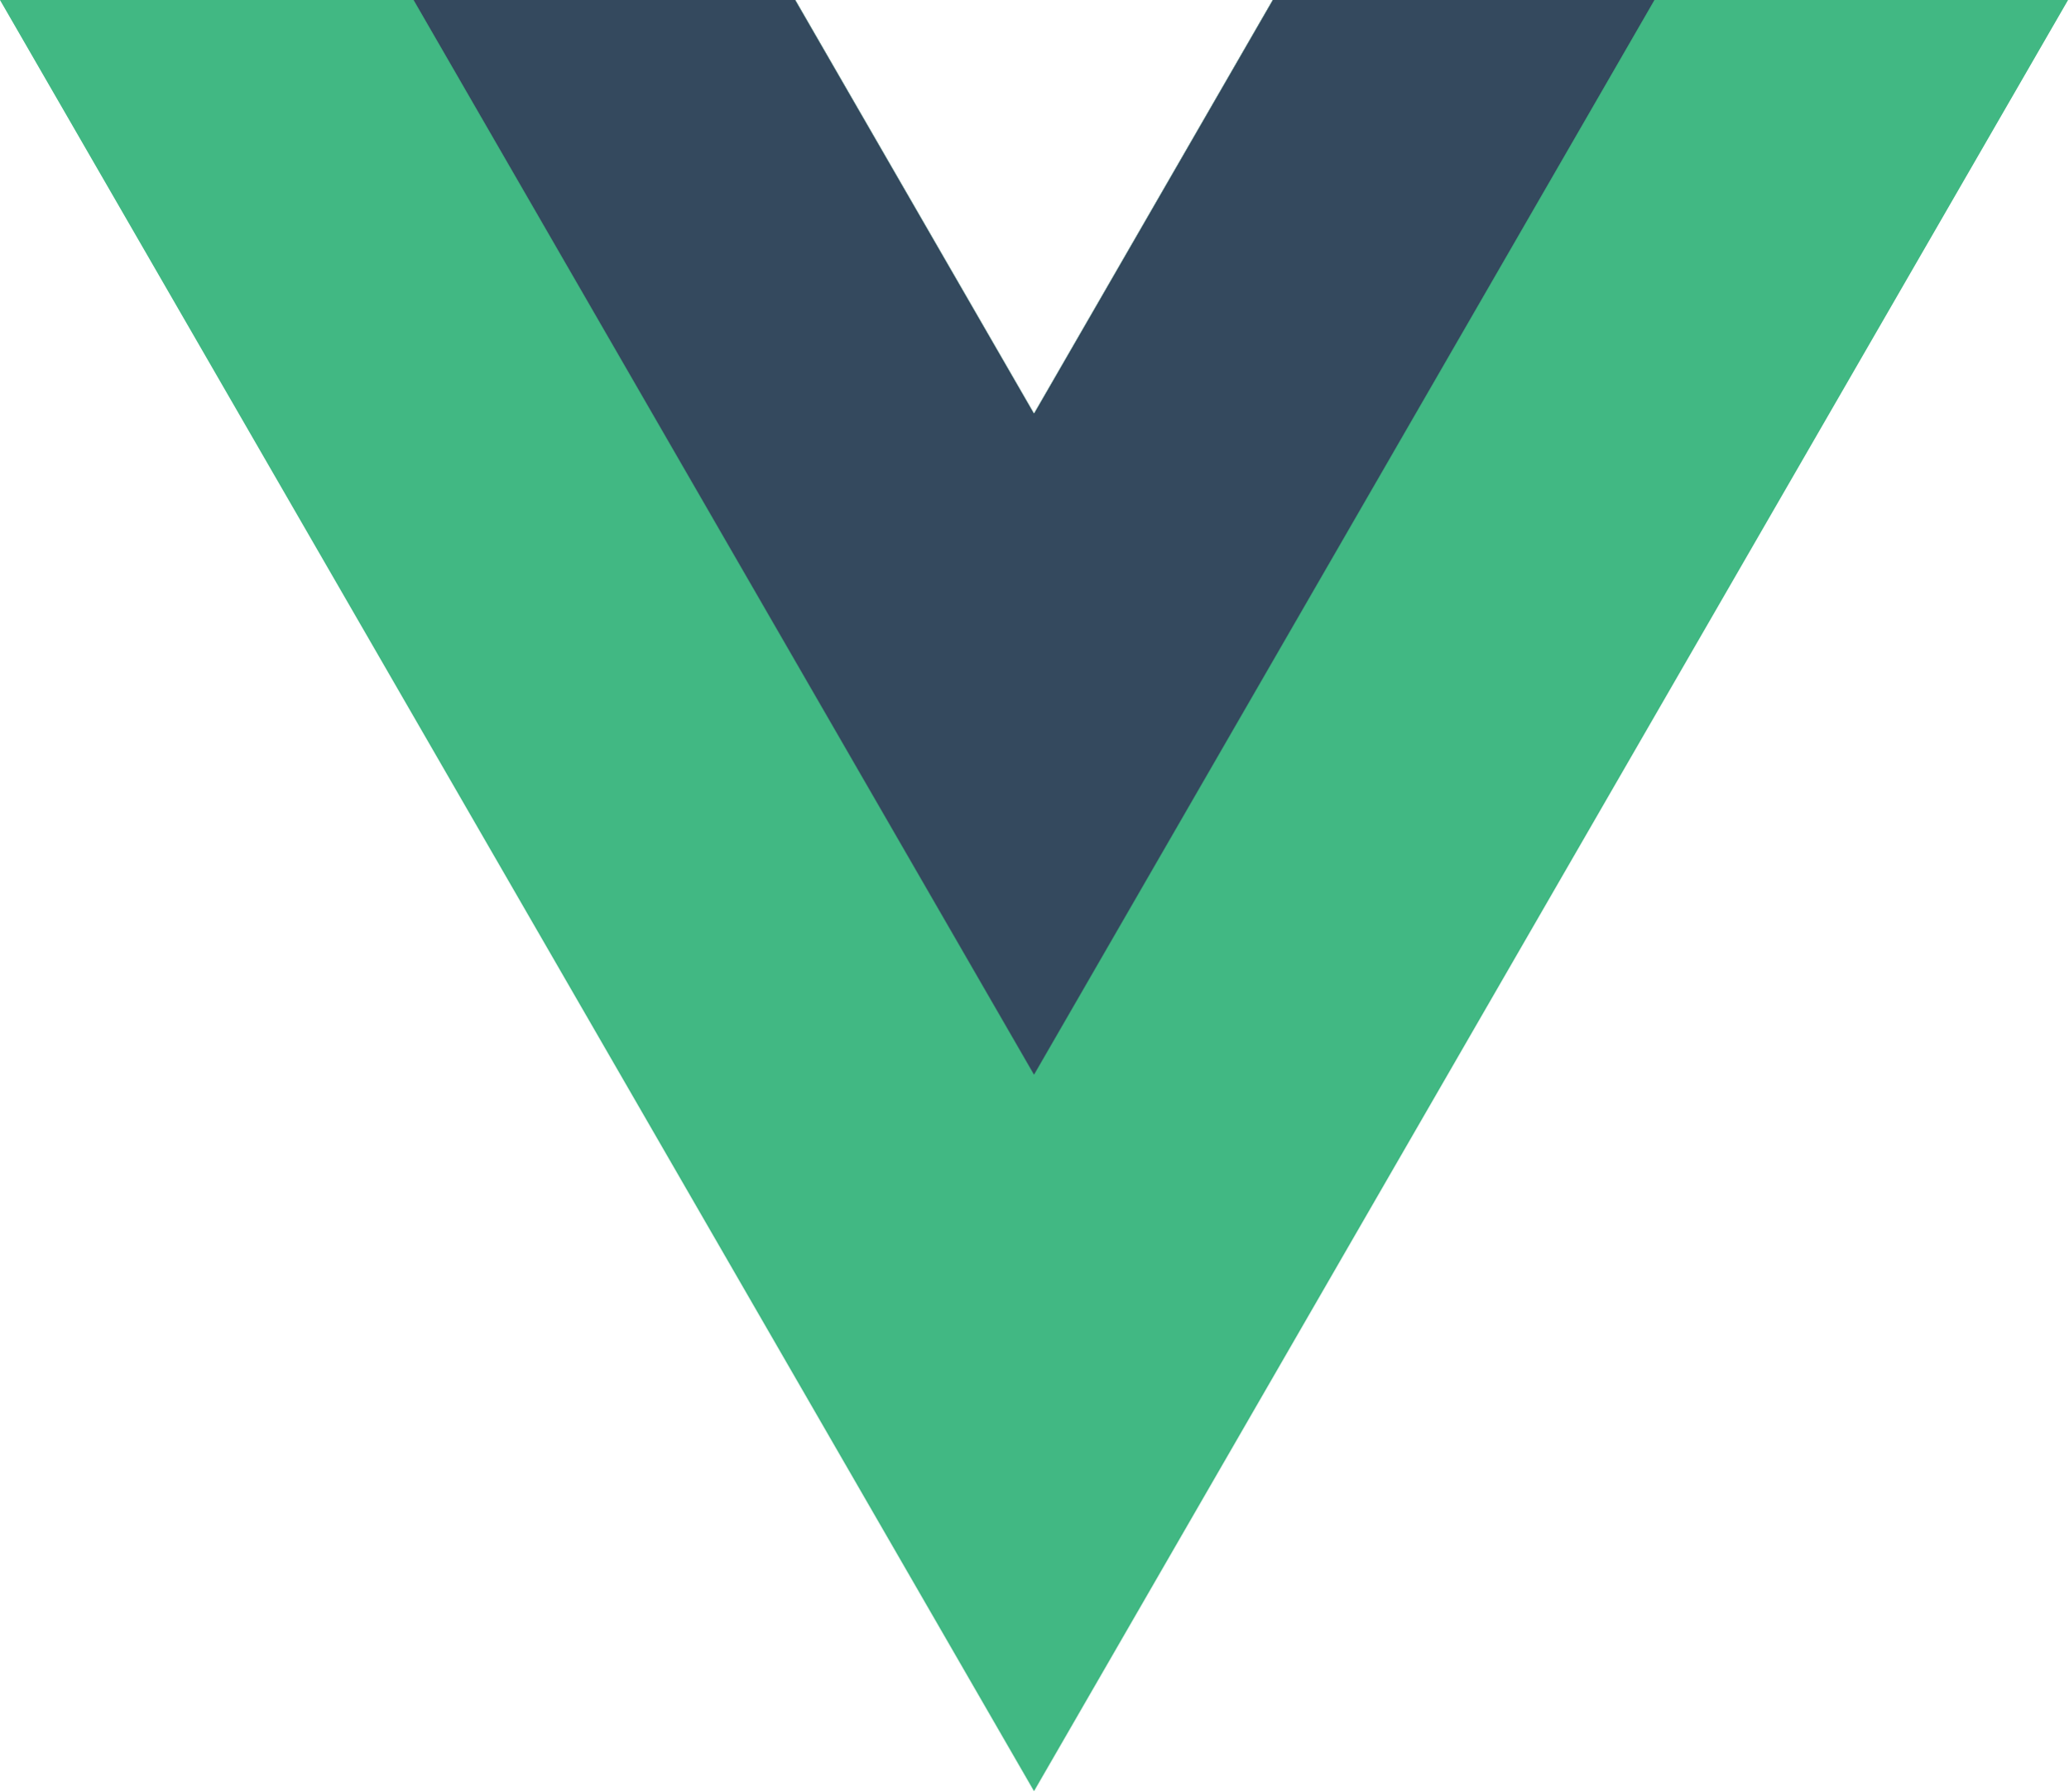
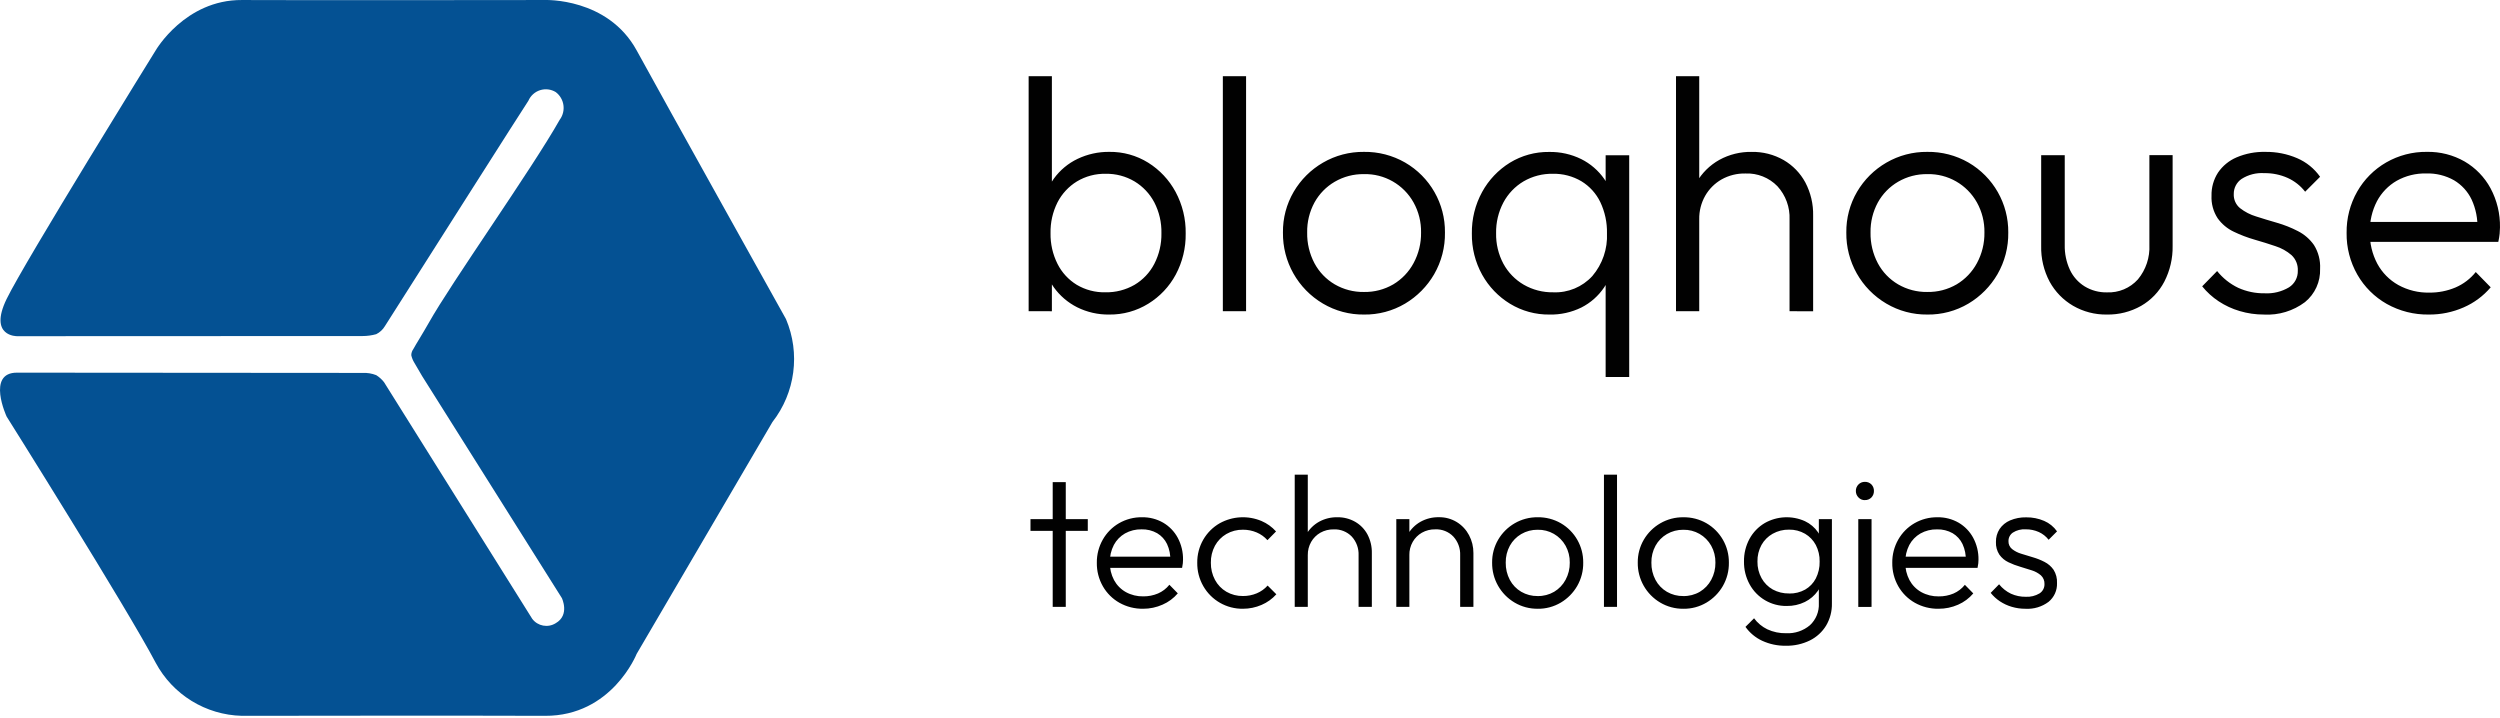
- <svg xmlns="http://www.w3.org/2000/svg" viewBox="0 0 261.76 226.69">
-   <path d="M161.096.001l-30.225 52.351L100.647.001H-.005l130.877 226.688L261.749.001z" fill="#41b883" />
-   <path d="M161.096.001l-30.225 52.351L100.647.001H52.346l78.526 136.01L209.398.001z" fill="#34495e" />
+ <svg xmlns="http://www.w3.org/2000/svg" viewBox="0 0 1024 294">
+   <g id="Group_139" data-name="Group 139" transform="translate(-680.689 -475.87)">
+     <path id="Path_1" data-name="Path 1" d="M8.88,120.333l55.613-94.97S74.6-.147,102.059,0,226.182,0,226.182,0A41.2,41.2,0,0,1,261.5,21.751c11.658,22.209,61.051,100.842,61.051,100.842s8.362,18.051-4.311,17.97c-4.964-.031-141.506-.107-141.506-.107a13.439,13.439,0,0,1-5.571-.913,12.291,12.291,0,0,1-3.194-2.872L107.258,39.73a7.225,7.225,0,0,0-9.612-1.791C91.778,41.3,95.12,48.225,95.12,48.225l57.225,90.914c.163.286,3.23,5.526,3.23,5.526a9.822,9.822,0,0,1,1.23,3.061,4.342,4.342,0,0,1-.847,2.5c-1.1,2.041-3.679,6.077-6.372,10.821-9.036,16.174-42.271,63.026-53.572,83.087a8.128,8.128,0,0,0,1.617,11.352,7.781,7.781,0,0,0,11.2-3.546c.969-1.316,46.97-73.725,58.791-92.348a8.536,8.536,0,0,1,3.546-3.27,20.719,20.719,0,0,1,5.571-.76l141.506-.061s11.816-.24,4.311,15.225S261.5,272.553,261.5,272.553s-12.01,20.776-35.322,20.643-124.128,0-124.128,0-25.714,1.02-37.567-20.643S3.324,162.512,3.324,162.512A41.959,41.959,0,0,1,8.88,120.333Z" transform="translate(1005.951 769.073) rotate(180)" fill="#045193" />
+     <g id="Group_1" data-name="Group 1" transform="translate(1102.021 507.076)">
+       <path id="Path_119" data-name="Path 119" d="M37.585,52.321A28.541,28.541,0,0,1,24.4,49.331a26.332,26.332,0,0,1-9.587-8.225,25.73,25.73,0,0,1-4.556-12.168V8.949A25.51,25.51,0,0,1,14.881-3.363a25.571,25.571,0,0,1,9.725-8.092A29.474,29.474,0,0,1,37.59-14.312,29.4,29.4,0,0,1,53.5-9.893,32.021,32.021,0,0,1,64.723,2.071a34.842,34.842,0,0,1,4.148,17.066,34.633,34.633,0,0,1-4.082,16.837,31.454,31.454,0,0,1-11.225,11.9A29.74,29.74,0,0,1,37.585,52.321Zm-1.633-9.112a23.041,23.041,0,0,0,11.964-3.061,21.373,21.373,0,0,0,8.092-8.566A26.413,26.413,0,0,0,58.932,19,26.311,26.311,0,0,0,56.009,6.357,21.975,21.975,0,0,0,47.917-2.21,22.393,22.393,0,0,0,36.085-5.337,22.041,22.041,0,0,0,24.325-2.21a21.643,21.643,0,0,0-7.954,8.566A26.822,26.822,0,0,0,13.513,19a26.929,26.929,0,0,0,2.857,12.577,21.209,21.209,0,0,0,7.888,8.566A22.056,22.056,0,0,0,35.952,43.209ZM4.544,50.959V-45.312h9.52V2.709l-1.9,15.367,1.9,15.755V50.964Zm79.546,0V-45.312h9.515V50.959Zm57.791,1.362a32.235,32.235,0,0,1-16.791-4.49,33.293,33.293,0,0,1-16.383-29.1A32.255,32.255,0,0,1,113.126,2.01a33.092,33.092,0,0,1,11.964-11.9,32.617,32.617,0,0,1,16.791-4.418,32.908,32.908,0,0,1,16.837,4.352,32.677,32.677,0,0,1,16.347,28.684A33.163,33.163,0,0,1,170.647,35.8a33.633,33.633,0,0,1-11.9,12.036A32.143,32.143,0,0,1,141.882,52.321Zm0-9.245a23.01,23.01,0,0,0,12.036-3.128,22.551,22.551,0,0,0,8.3-8.7,25.567,25.567,0,0,0,3.061-12.51,24.424,24.424,0,0,0-3.061-12.306A22.653,22.653,0,0,0,141.882-5.2a23.107,23.107,0,0,0-11.964,3.128,22.291,22.291,0,0,0-8.3,8.5,24.862,24.862,0,0,0-2.99,12.306,25.924,25.924,0,0,0,2.99,12.577,22.031,22.031,0,0,0,8.3,8.643A23.107,23.107,0,0,0,141.882,43.076ZM217.9,52.321A30.332,30.332,0,0,1,201.719,47.9,32.337,32.337,0,0,1,190.3,36a33.735,33.735,0,0,1-4.214-16.837A34.393,34.393,0,0,1,190.3,2.1,32.367,32.367,0,0,1,201.647-9.863a29.985,29.985,0,0,1,16.112-4.418,28.663,28.663,0,0,1,13.123,2.924,25.317,25.317,0,0,1,9.449,8.163,25.056,25.056,0,0,1,4.352,12.168v19.99a27.042,27.042,0,0,1-4.418,12.245,24.689,24.689,0,0,1-9.316,8.225,28.245,28.245,0,0,1-13.056,2.888Zm1.495-9.112a20.5,20.5,0,0,0,16.046-6.663A25.26,25.26,0,0,0,241.428,19,28.362,28.362,0,0,0,238.709,6.29a20.3,20.3,0,0,0-7.75-8.566,22.057,22.057,0,0,0-11.694-3.061A23.01,23.01,0,0,0,207.229-2.21,22.184,22.184,0,0,0,199,6.423,25.924,25.924,0,0,0,196.015,19,25.51,25.51,0,0,0,199,31.51a22.158,22.158,0,0,0,8.3,8.566,23.372,23.372,0,0,0,12.092,3.133ZM240.882,77.9V34.535l1.9-15.638-1.9-15.5V-12.929h9.653V77.888Zm75.327-26.944V13.423A19.046,19.046,0,0,0,311.245-.24a17.24,17.24,0,0,0-13.123-5.214,19.143,19.143,0,0,0-9.791,2.449,18.071,18.071,0,0,0-6.663,6.663,18.877,18.877,0,0,0-2.449,9.653l-4.352-2.449a24.568,24.568,0,0,1,12.582-21.893A26.5,26.5,0,0,1,300.714-14.3a25.424,25.424,0,0,1,13.056,3.332,23.434,23.434,0,0,1,8.908,9.184,27.909,27.909,0,0,1,3.194,13.6V50.979Zm-46.505,0V-45.312h9.515V50.959Zm102.934,1.362a32.235,32.235,0,0,1-16.791-4.49,33.293,33.293,0,0,1-16.383-29.1A32.255,32.255,0,0,1,343.883,2.01a33.092,33.092,0,0,1,11.969-11.9,32.618,32.618,0,0,1,16.791-4.418A32.908,32.908,0,0,1,389.48-9.955,32.75,32.75,0,0,1,405.8,18.734,33.164,33.164,0,0,1,401.378,35.8a33.633,33.633,0,0,1-11.9,12.036,32.143,32.143,0,0,1-16.842,4.485Zm0-9.245a23.01,23.01,0,0,0,12.036-3.128,22.551,22.551,0,0,0,8.3-8.7,25.567,25.567,0,0,0,3.061-12.51A24.424,24.424,0,0,0,392.97,6.428,22.653,22.653,0,0,0,372.638-5.2a23.107,23.107,0,0,0-11.964,3.128,22.291,22.291,0,0,0-8.3,8.5,24.862,24.862,0,0,0-2.99,12.306,25.923,25.923,0,0,0,2.99,12.577,22.031,22.031,0,0,0,8.3,8.643A23.107,23.107,0,0,0,372.638,43.076ZM446.2,52.321a26.816,26.816,0,0,1-13.867-3.6,25.684,25.684,0,0,1-9.587-9.857,29.811,29.811,0,0,1-3.469-14.684V-12.944h9.653V23.79a23.153,23.153,0,0,0,2.107,10.2,16.035,16.035,0,0,0,6.051,6.8,16.918,16.918,0,0,0,9.112,2.449,16.112,16.112,0,0,0,12.709-5.332A20.567,20.567,0,0,0,463.6,23.77V-12.965h9.52V24.158a30.8,30.8,0,0,1-3.4,14.684,24.49,24.49,0,0,1-9.52,9.929A27.485,27.485,0,0,1,446.2,52.321Zm64.317,0a34.357,34.357,0,0,1-9.929-1.429,32.072,32.072,0,0,1-8.633-4.01,29.929,29.929,0,0,1-6.73-6.122l6.122-6.255a24.658,24.658,0,0,0,8.633,6.867A25.347,25.347,0,0,0,510.8,43.617a17.612,17.612,0,0,0,9.995-2.449,7.776,7.776,0,0,0,3.6-6.8,8.163,8.163,0,0,0-2.582-6.393,18.8,18.8,0,0,0-6.6-3.673q-4.01-1.362-8.5-2.653a53.928,53.928,0,0,1-8.566-3.265,17.03,17.03,0,0,1-6.582-5.495,15.6,15.6,0,0,1-2.515-9.245,16.74,16.74,0,0,1,2.653-9.449,17.475,17.475,0,0,1,7.617-6.255,28.362,28.362,0,0,1,11.76-2.245,31.959,31.959,0,0,1,13.056,2.582,22.163,22.163,0,0,1,9.383,7.612L527.4,2.01a18.938,18.938,0,0,0-7.143-5.643A22.664,22.664,0,0,0,510.67-5.6a15.434,15.434,0,0,0-9.316,2.378,7.372,7.372,0,0,0-3.194,6.189,7.056,7.056,0,0,0,2.582,5.781,20.055,20.055,0,0,0,6.6,3.4q4.01,1.291,8.5,2.582a46.842,46.842,0,0,1,8.566,3.4,17.929,17.929,0,0,1,6.6,5.709,16.7,16.7,0,0,1,2.515,9.725,16.8,16.8,0,0,1-6.189,13.663,25.618,25.618,0,0,1-16.806,5.1Zm67.582,0a34.184,34.184,0,0,1-17.271-4.352A32.1,32.1,0,0,1,548.8,36a33.505,33.505,0,0,1-4.418-17.133,33.276,33.276,0,0,1,4.352-16.929,32.041,32.041,0,0,1,11.832-11.9,32.653,32.653,0,0,1,16.725-4.352,29.959,29.959,0,0,1,15.434,3.944A28.311,28.311,0,0,1,603.328.581a32.724,32.724,0,0,1,3.877,16.112q0,1.087-.138,2.515a29.586,29.586,0,0,1-.546,3.332H551.18V14.377h50.174l-3.4,2.99A26.088,26.088,0,0,0,595.578,5.2a18.424,18.424,0,0,0-7.209-7.888,21.847,21.847,0,0,0-11.352-2.786,23.724,23.724,0,0,0-12.1,2.99,21.128,21.128,0,0,0-8.092,8.362A26.21,26.21,0,0,0,553.9,18.591a26.418,26.418,0,0,0,3.061,12.918,21.975,21.975,0,0,0,8.566,8.7,25.3,25.3,0,0,0,12.714,3.128,26.877,26.877,0,0,0,10.74-2.107,21.383,21.383,0,0,0,8.3-6.321l6.122,6.255a30.47,30.47,0,0,1-11.082,8.225A34.664,34.664,0,0,1,578.1,52.321Z" transform="translate(-4.544 45.312)" fill="#010101" />
+       <path id="Path_118" data-name="Path 118" d="M10,28.665V-22.427h5.352V28.665ZM.9-2.467V-7.284H24.37v4.816ZM47.023,29.426a19.225,19.225,0,0,1-9.694-2.449,18.056,18.056,0,0,1-6.77-6.73,18.847,18.847,0,0,1-2.485-9.638,18.72,18.72,0,0,1,2.449-9.52,18.026,18.026,0,0,1,6.633-6.694,18.367,18.367,0,0,1,9.408-2.449,16.837,16.837,0,0,1,8.674,2.219A15.924,15.924,0,0,1,61.2.323,18.408,18.408,0,0,1,63.38,9.385q0,.612-.077,1.413A16.63,16.63,0,0,1,63,12.67H31.875V8.079H60.084L58.171,9.762a14.673,14.673,0,0,0-1.337-6.847,10.362,10.362,0,0,0-4.056-4.439A12.291,12.291,0,0,0,46.41-3.1,13.347,13.347,0,0,0,39.6-1.416a11.883,11.883,0,0,0-4.551,4.7,14.745,14.745,0,0,0-1.643,7.143A14.862,14.862,0,0,0,35.13,17.7a12.362,12.362,0,0,0,4.816,4.893,14.23,14.23,0,0,0,7.143,1.76,15.117,15.117,0,0,0,6.041-1.184,12.026,12.026,0,0,0,4.663-3.571l3.444,3.52A17.138,17.138,0,0,1,55,27.742a19.5,19.5,0,0,1-7.98,1.689Zm40.919,0a18.4,18.4,0,0,1-16.25-9.255,18.7,18.7,0,0,1-2.485-9.561,18.5,18.5,0,0,1,2.485-9.52,18.225,18.225,0,0,1,6.73-6.694,19.625,19.625,0,0,1,17.092-.918,16.862,16.862,0,0,1,5.964,4.286l-3.52,3.571A12.321,12.321,0,0,0,93.518-1.84a14.082,14.082,0,0,0-5.582-1.107,13.148,13.148,0,0,0-6.806,1.76,12.541,12.541,0,0,0-4.663,4.781,14.143,14.143,0,0,0-1.684,7,14.423,14.423,0,0,0,1.684,7,12.393,12.393,0,0,0,4.663,4.857,13.148,13.148,0,0,0,6.806,1.76A14.286,14.286,0,0,0,93.594,23.1a12.321,12.321,0,0,0,4.439-3.173L101.6,23.5a17.087,17.087,0,0,1-6.082,4.362,19.056,19.056,0,0,1-7.582,1.566Zm47.347-.765V7.548A10.714,10.714,0,0,0,132.5-.141a9.694,9.694,0,0,0-7.383-2.944,10.77,10.77,0,0,0-5.505,1.378,10.163,10.163,0,0,0-3.75,3.75,10.618,10.618,0,0,0-1.378,5.429l-2.449-1.378A13.824,13.824,0,0,1,119.11-6.217a14.9,14.9,0,0,1,7.459-1.837,14.286,14.286,0,0,1,7.342,1.872,13.184,13.184,0,0,1,5.01,5.163,15.7,15.7,0,0,1,1.8,7.653V28.665Zm-26.158,0V-25.488h5.352V28.665Zm67.766,0V7.548a10.714,10.714,0,0,0-2.791-7.689A9.694,9.694,0,0,0,166.717-3.1a10.77,10.77,0,0,0-5.505,1.378,10.163,10.163,0,0,0-3.75,3.75,10.618,10.618,0,0,0-1.378,5.429l-2.449-1.378a13.824,13.824,0,0,1,7.077-12.311,14.9,14.9,0,0,1,7.459-1.837,13.663,13.663,0,0,1,7.342,1.99,13.868,13.868,0,0,1,5.01,5.352,15.342,15.342,0,0,1,1.8,7.342V28.645Zm-26.158,0V-7.284h5.352V28.665Zm57.9.765A18.133,18.133,0,0,1,199.2,26.9a18.721,18.721,0,0,1-9.214-16.367,18.143,18.143,0,0,1,2.485-9.408A18.612,18.612,0,0,1,199.2-5.57a18.367,18.367,0,0,1,9.444-2.485,18.51,18.51,0,0,1,9.485,2.449A18.421,18.421,0,0,1,227.3,10.533a18.638,18.638,0,0,1-2.485,9.6,18.918,18.918,0,0,1-6.694,6.77,18.077,18.077,0,0,1-9.485,2.531Zm0-5.2a12.944,12.944,0,0,0,6.77-1.76,12.684,12.684,0,0,0,4.663-4.893,14.382,14.382,0,0,0,1.719-7.036,13.74,13.74,0,0,0-1.719-6.924,12.737,12.737,0,0,0-11.434-6.541,13,13,0,0,0-6.73,1.76,12.541,12.541,0,0,0-4.663,4.781,13.985,13.985,0,0,0-1.684,6.924,14.582,14.582,0,0,0,1.684,7.077,12.393,12.393,0,0,0,4.663,4.857,13,13,0,0,0,6.73,1.755Zm27.153,4.439V-25.488h5.352V28.665Zm32.505.765a18.133,18.133,0,0,1-9.444-2.526,18.721,18.721,0,0,1-9.214-16.367,18.143,18.143,0,0,1,2.485-9.408,18.612,18.612,0,0,1,6.73-6.694A18.367,18.367,0,0,1,268.3-8.049,18.51,18.51,0,0,1,277.784-5.6a18.421,18.421,0,0,1,9.179,16.138,18.638,18.638,0,0,1-2.485,9.6,18.919,18.919,0,0,1-6.694,6.77,18.077,18.077,0,0,1-9.485,2.526Zm0-5.2a12.944,12.944,0,0,0,6.77-1.76,12.684,12.684,0,0,0,4.663-4.893,14.382,14.382,0,0,0,1.719-7.036,13.74,13.74,0,0,0-1.719-6.924A12.736,12.736,0,0,0,268.3-2.922a13,13,0,0,0-6.73,1.76,12.541,12.541,0,0,0-4.663,4.781,13.985,13.985,0,0,0-1.684,6.924,14.581,14.581,0,0,0,1.684,7.077,12.393,12.393,0,0,0,4.663,4.857,13,13,0,0,0,6.73,1.75Zm41.99,20.347a22.189,22.189,0,0,1-9.694-2.041,17.414,17.414,0,0,1-6.837-5.689l3.52-3.52a14.6,14.6,0,0,0,5.429,4.515,17.418,17.418,0,0,0,7.724,1.607,13.98,13.98,0,0,0,9.75-3.291,11.469,11.469,0,0,0,3.633-8.949V18.262l1.071-8.163-1.071-8.107V-7.284h5.352v34.5a17.174,17.174,0,0,1-2.372,9.1,16.24,16.24,0,0,1-6.633,6.082,21.429,21.429,0,0,1-9.867,2.179Zm.383-16.291a17.013,17.013,0,0,1-15.219-8.873,18.877,18.877,0,0,1-2.3-9.332A18.924,18.924,0,0,1,295.412.793a16.873,16.873,0,0,1,6.235-6.464,18.227,18.227,0,0,1,16.485-.77,13.49,13.49,0,0,1,5.352,4.551,15.035,15.035,0,0,1,2.485,6.924V15.206a14.7,14.7,0,0,1-2.526,6.847,14.164,14.164,0,0,1-5.352,4.592,16.362,16.362,0,0,1-7.413,1.638Zm.995-5.1a12.883,12.883,0,0,0,6.541-1.607,11.225,11.225,0,0,0,4.362-4.551,14.52,14.52,0,0,0,1.566-6.924A14.128,14.128,0,0,0,322.57,3.3a11.734,11.734,0,0,0-4.4-4.592A12.627,12.627,0,0,0,311.6-2.978,13.266,13.266,0,0,0,304.9-1.294,12.025,12.025,0,0,0,300.31,3.3a13.592,13.592,0,0,0-1.643,6.806,13.612,13.612,0,0,0,1.684,6.806,11.949,11.949,0,0,0,4.592,4.628,13.434,13.434,0,0,0,6.73,1.622Zm28.3,5.505V-7.284H345.4V28.665Zm2.679-43.75a3.48,3.48,0,0,1-2.6-1.107,3.668,3.668,0,0,1-1.071-2.638,3.633,3.633,0,0,1,1.071-2.679,3.541,3.541,0,0,1,2.6-1.071,3.6,3.6,0,0,1,2.714,1.071,3.7,3.7,0,0,1,1.02,2.679,3.74,3.74,0,0,1-1.02,2.638,3.536,3.536,0,0,1-2.714,1.082Zm30.194,44.49a19.23,19.23,0,0,1-9.694-2.449,18.056,18.056,0,0,1-6.771-6.73,18.848,18.848,0,0,1-2.485-9.638,18.72,18.72,0,0,1,2.449-9.52A18.026,18.026,0,0,1,362.974-5.6a18.367,18.367,0,0,1,9.408-2.449,16.837,16.837,0,0,1,8.673,2.219A15.924,15.924,0,0,1,387.02.329,18.409,18.409,0,0,1,389.2,9.39q0,.612-.077,1.413a16.626,16.626,0,0,1-.306,1.872H357.693V8.084h28.225L384,9.767a14.674,14.674,0,0,0-1.337-6.847,10.362,10.362,0,0,0-4.056-4.439,12.291,12.291,0,0,0-6.388-1.566A13.347,13.347,0,0,0,365.418-1.4a11.883,11.883,0,0,0-4.551,4.7,14.744,14.744,0,0,0-1.643,7.143,14.862,14.862,0,0,0,1.719,7.265,12.363,12.363,0,0,0,4.816,4.893,14.23,14.23,0,0,0,7.143,1.76,15.117,15.117,0,0,0,6.061-1.168,12.025,12.025,0,0,0,4.663-3.571l3.444,3.52a17.138,17.138,0,0,1-6.235,4.628,19.5,19.5,0,0,1-7.995,1.658Zm35.567,0a19.327,19.327,0,0,1-5.582-.8,18.042,18.042,0,0,1-4.857-2.255,16.837,16.837,0,0,1-3.77-3.454l3.444-3.52a13.868,13.868,0,0,0,4.857,3.862,14.255,14.255,0,0,0,6.082,1.26,9.908,9.908,0,0,0,5.612-1.378,4.373,4.373,0,0,0,2.041-3.827,4.592,4.592,0,0,0-1.454-3.571,10.577,10.577,0,0,0-3.709-2.041q-2.255-.765-4.781-1.49a30.332,30.332,0,0,1-4.816-1.837,9.582,9.582,0,0,1-3.709-3.1,8.775,8.775,0,0,1-1.413-5.2,9.418,9.418,0,0,1,1.49-5.316,9.827,9.827,0,0,1,4.286-3.52,15.954,15.954,0,0,1,6.633-1.26A17.975,17.975,0,0,1,416.1-6.559a12.469,12.469,0,0,1,5.275,4.286L417.933,1.17A10.653,10.653,0,0,0,413.918-2a12.755,12.755,0,0,0-5.393-1.107,8.674,8.674,0,0,0-5.24,1.337,4.148,4.148,0,0,0-1.8,3.48,3.969,3.969,0,0,0,1.454,3.25,11.28,11.28,0,0,0,3.709,1.913q2.255.724,4.781,1.454a26.354,26.354,0,0,1,4.816,1.913,10.087,10.087,0,0,1,3.709,3.214,9.4,9.4,0,0,1,1.413,5.469,9.449,9.449,0,0,1-3.48,7.689,14.408,14.408,0,0,1-9.464,2.821Z" transform="translate(-0.145 188.713)" fill="#010101" opacity="0.999" />
+     </g>
+   </g>
</svg>
